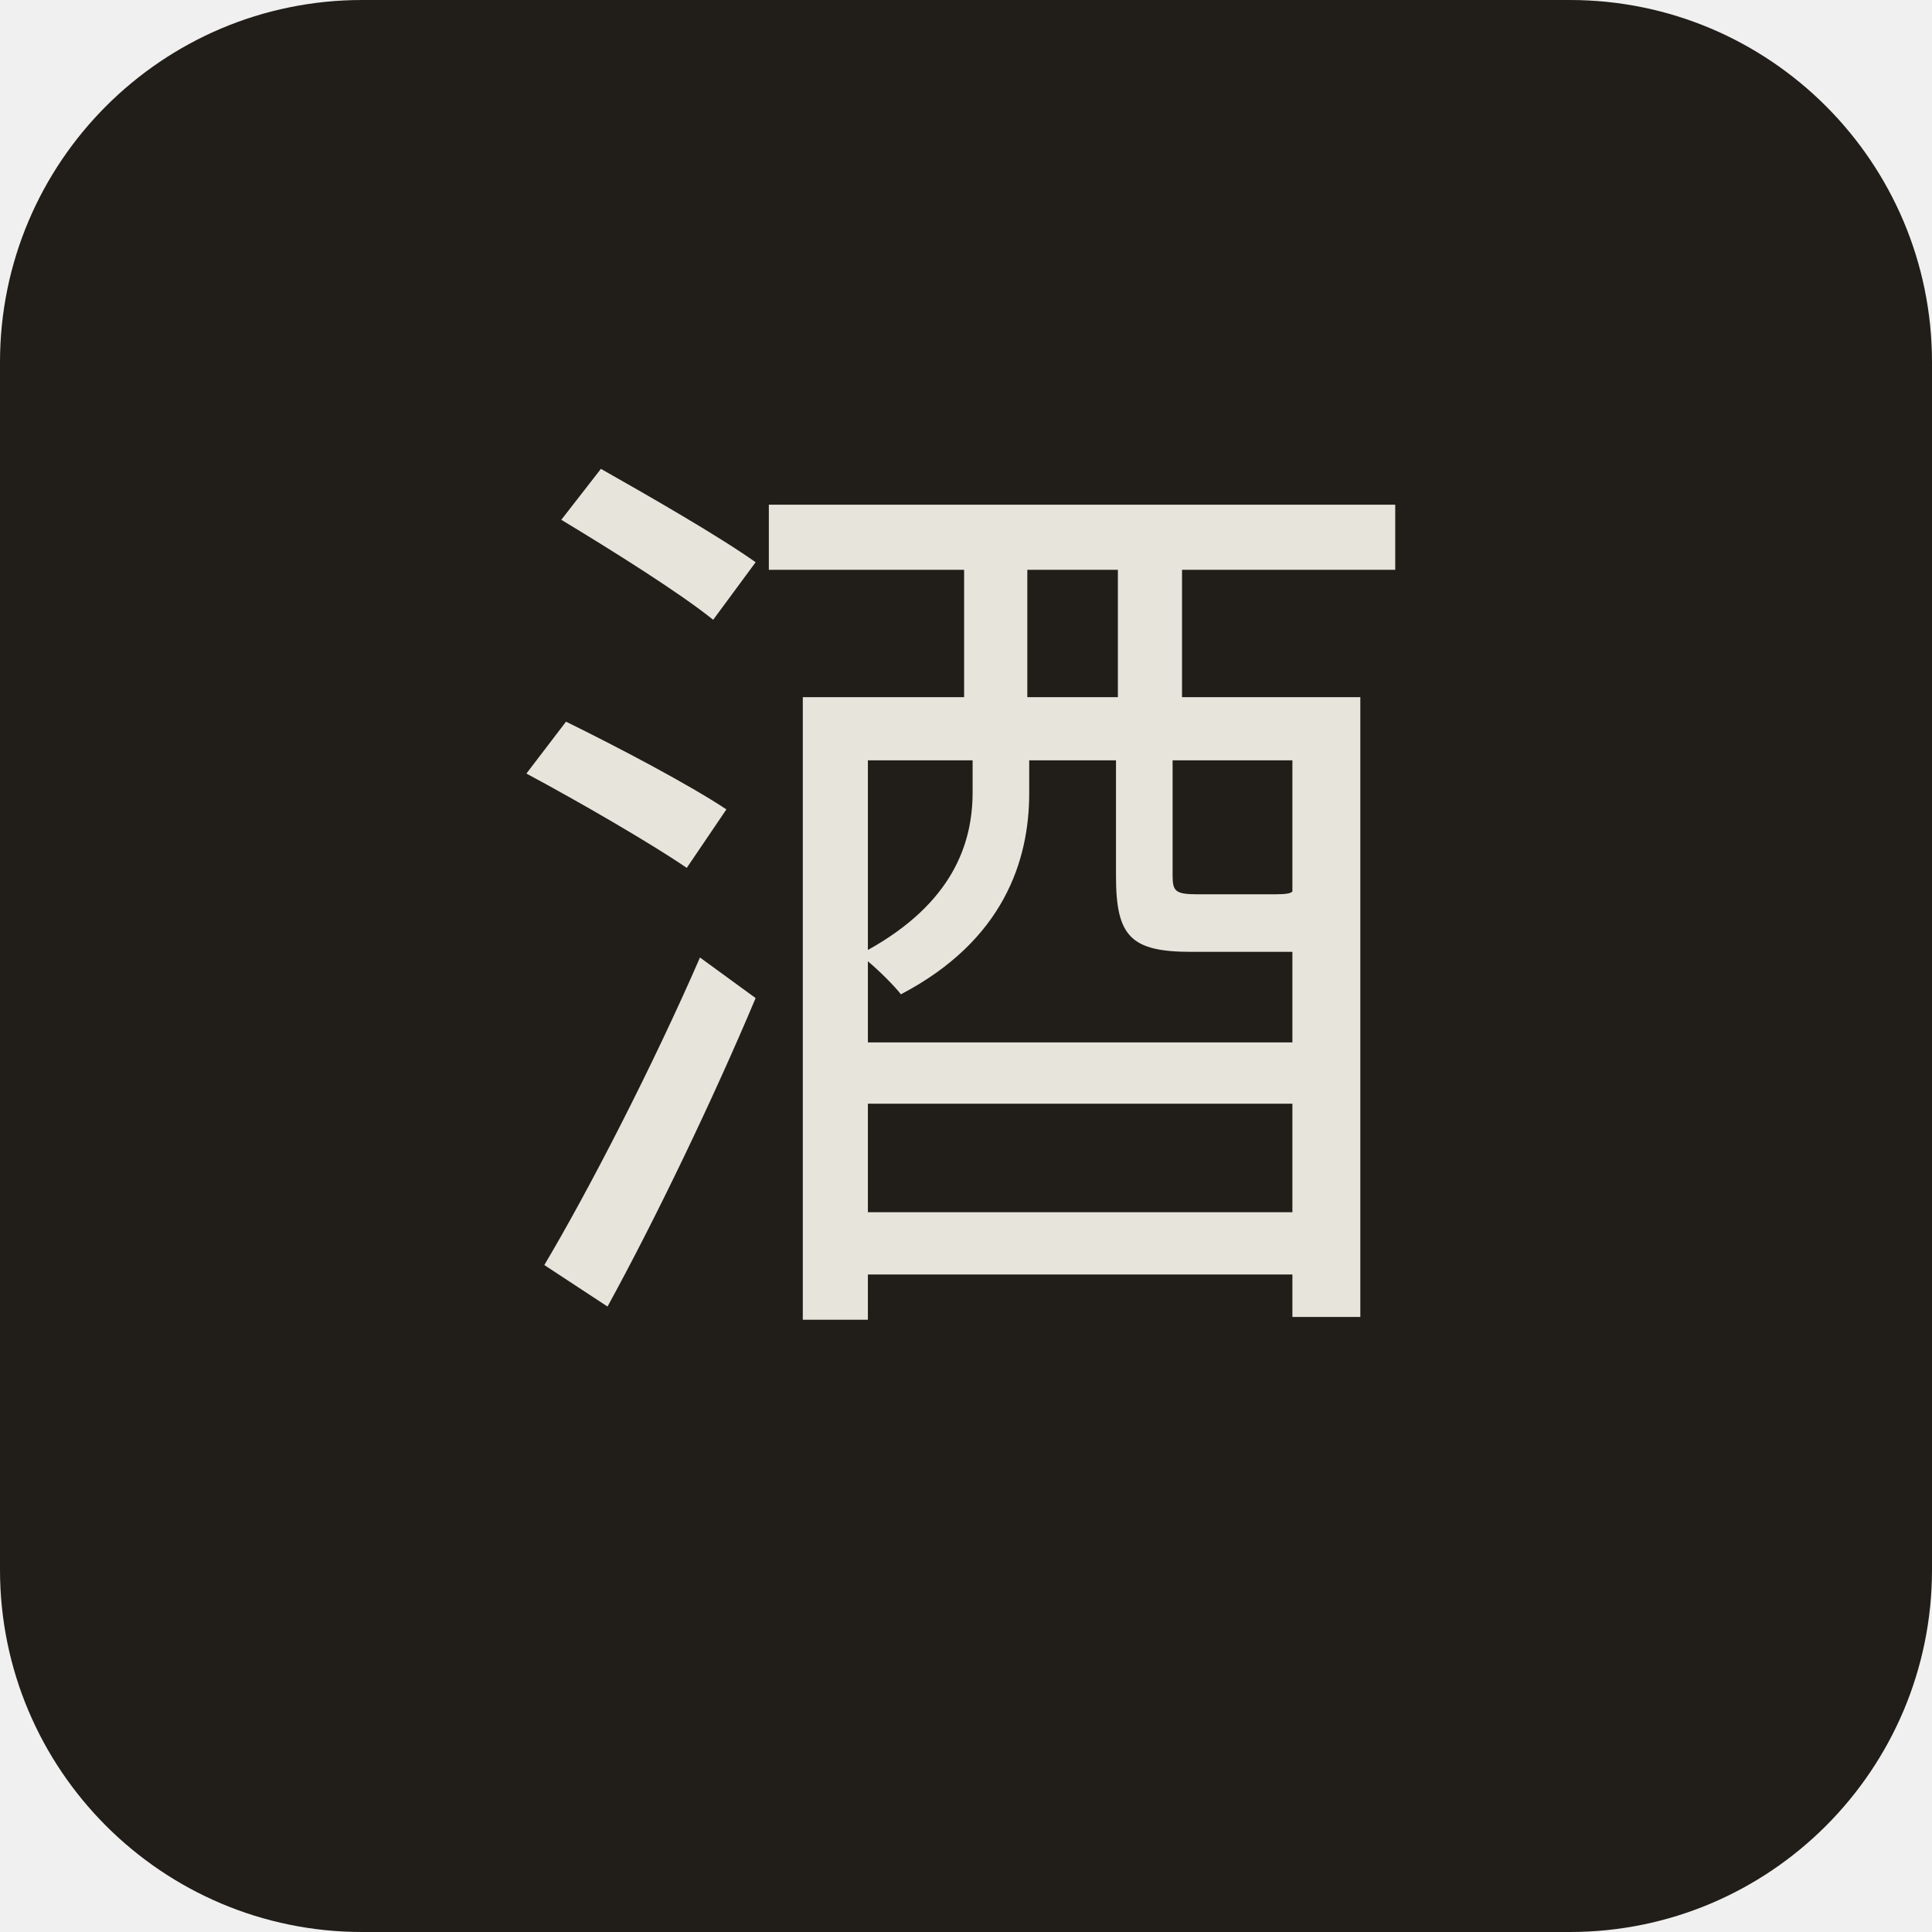
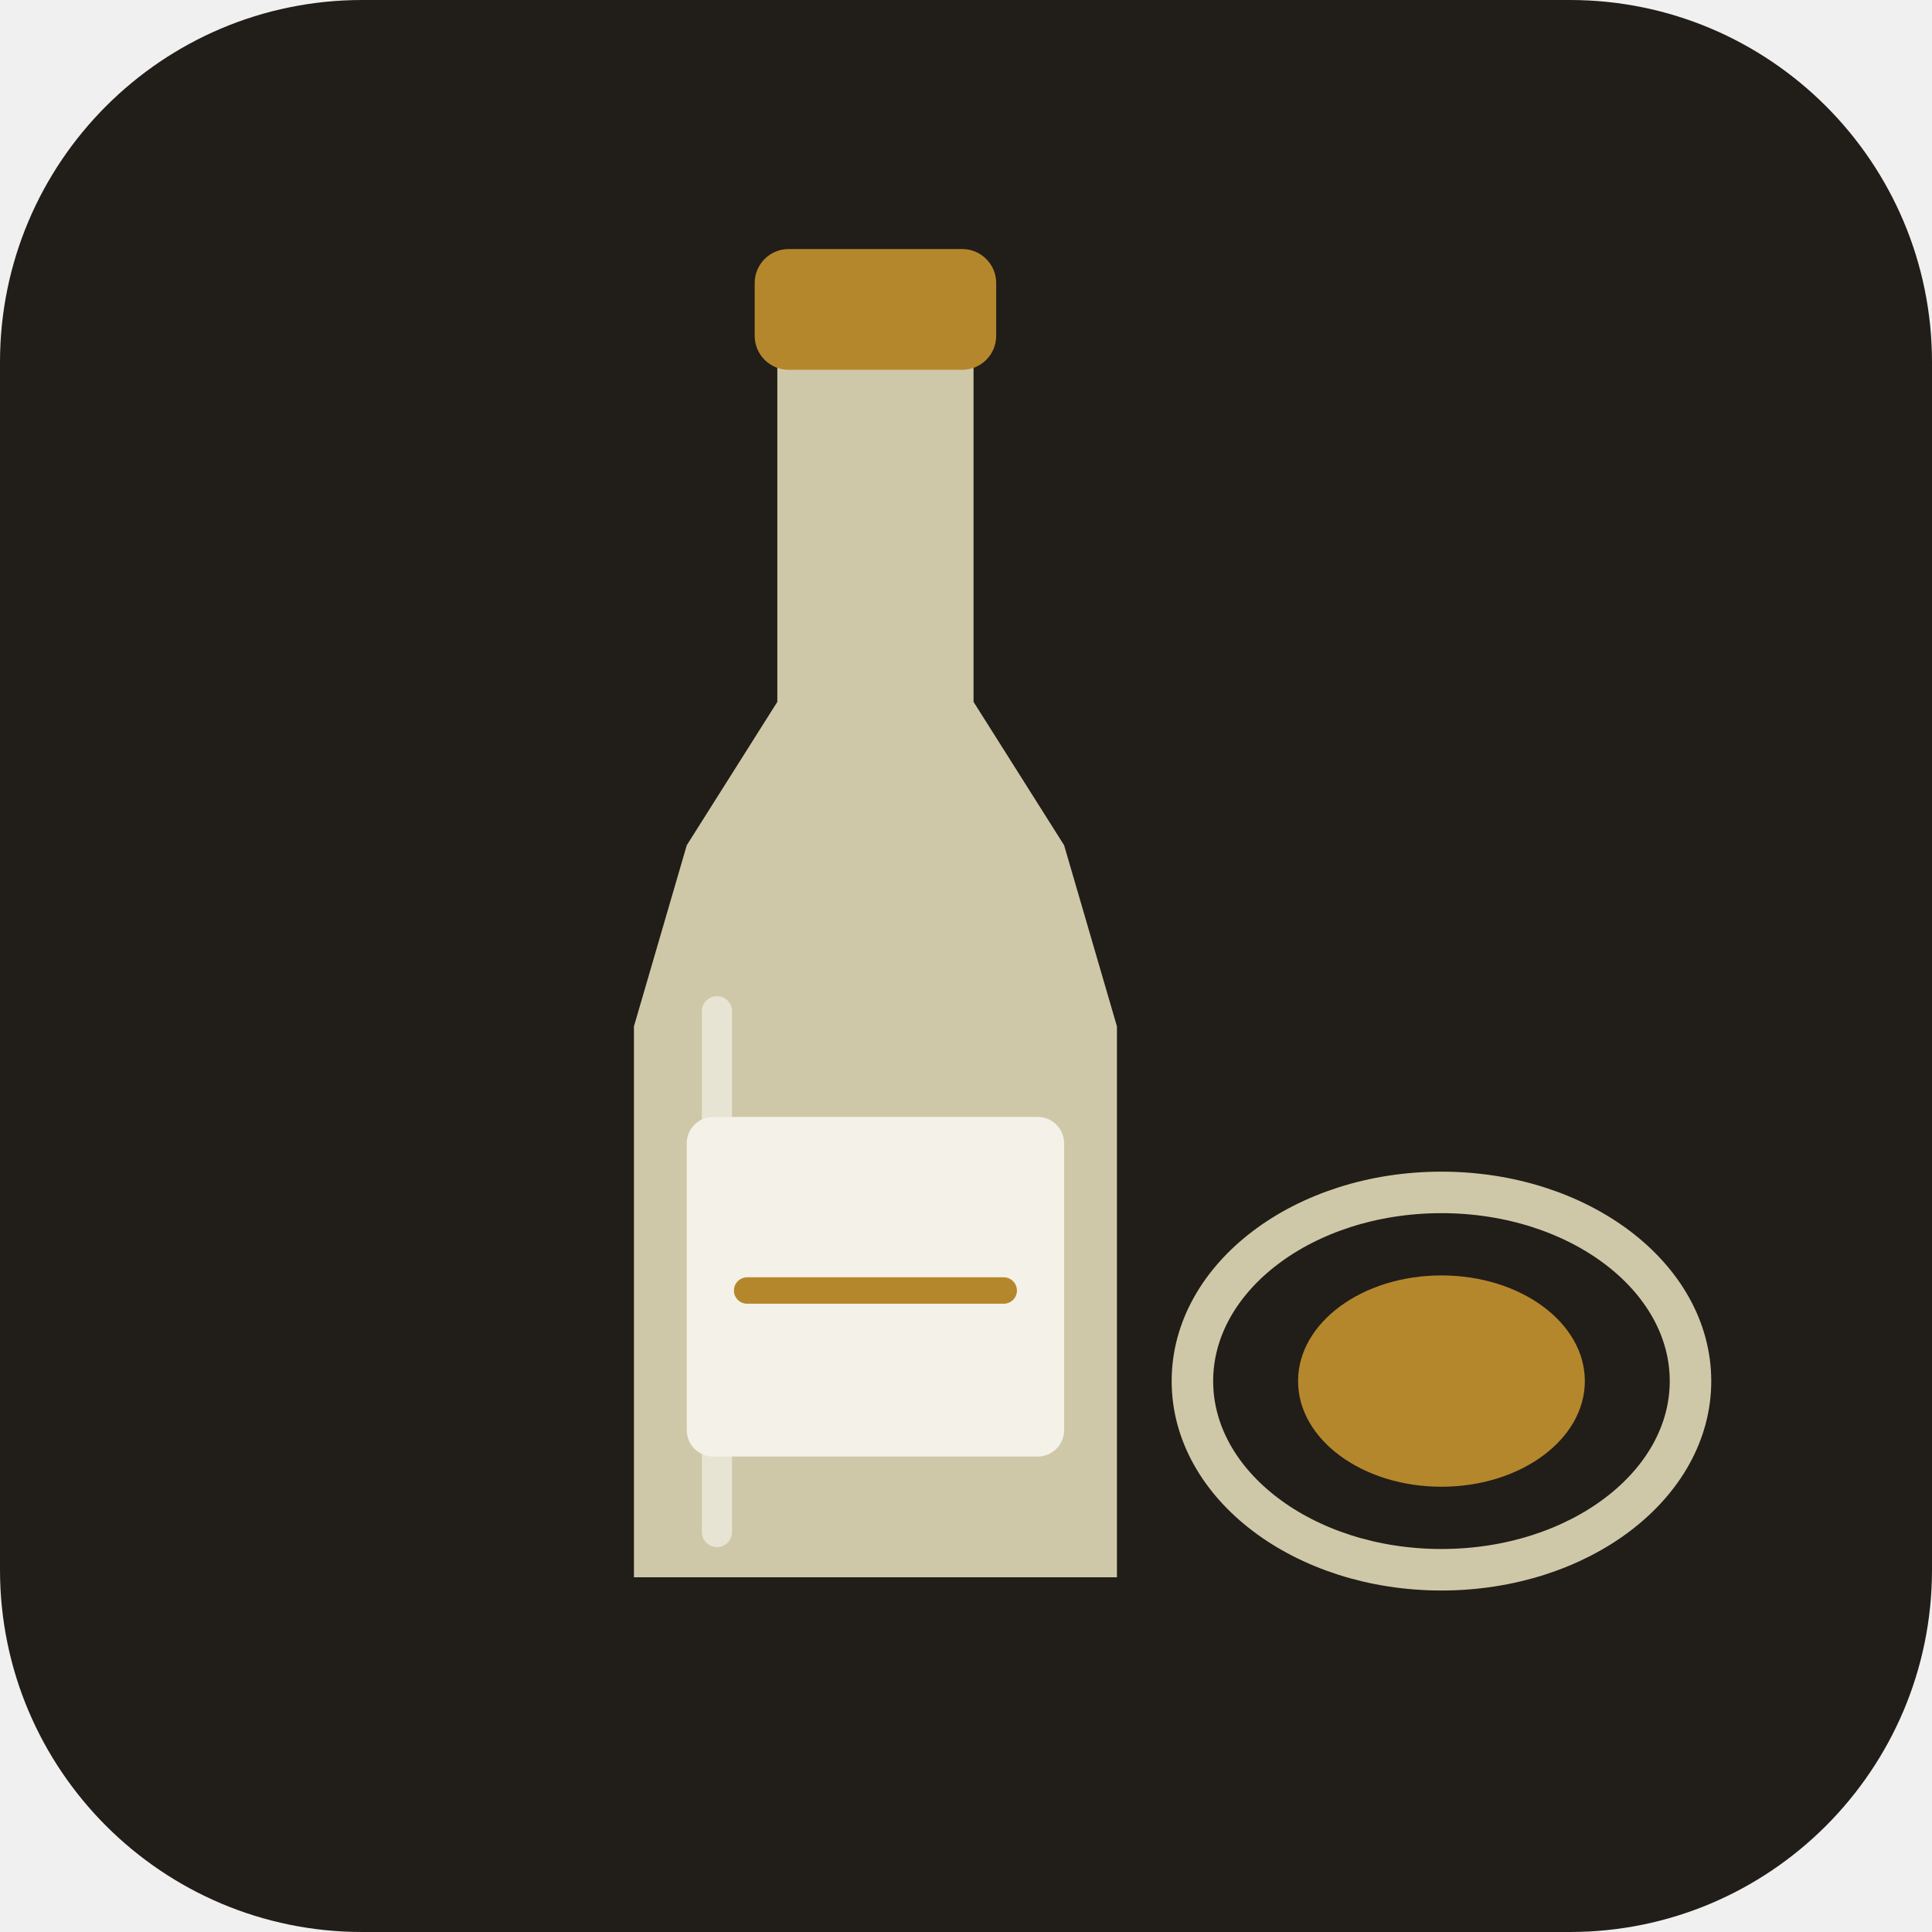
<svg xmlns="http://www.w3.org/2000/svg" viewBox="0 0 512 512">
  <rect width="512" height="512" rx="96" fill="#211d18" />
-   <text x="256" y="330" text-anchor="middle" font-size="250" fill="#e7e4dc" font-family="Yu Mincho,Hiragino Mincho ProN,serif">酒</text>
+   <polygon points="206,92 258,92 258,186 282,224 296,272 296,418 168,418 168,272 182,224 206,186" fill="#cfc8a8" />
+   <rect x="200" y="66" width="64" height="32" rx="9" fill="#b5872c" />
+   <path d="M190 268 L190 406" stroke="#ffffff" stroke-width="8" stroke-linecap="round" opacity=".5" />
+   <rect x="182" y="296" width="100" height="90" rx="7" fill="#f4f1e9" />
+   <path d="M198 342 L266 342" stroke="#b5872c" stroke-width="7" stroke-linecap="round" />
+   <ellipse cx="382" cy="366" rx="66" ry="50" fill="none" stroke="#cfc8a8" stroke-width="11" />
+   <ellipse cx="382" cy="366" rx="38" ry="28" fill="#b5872c" />
</svg>
